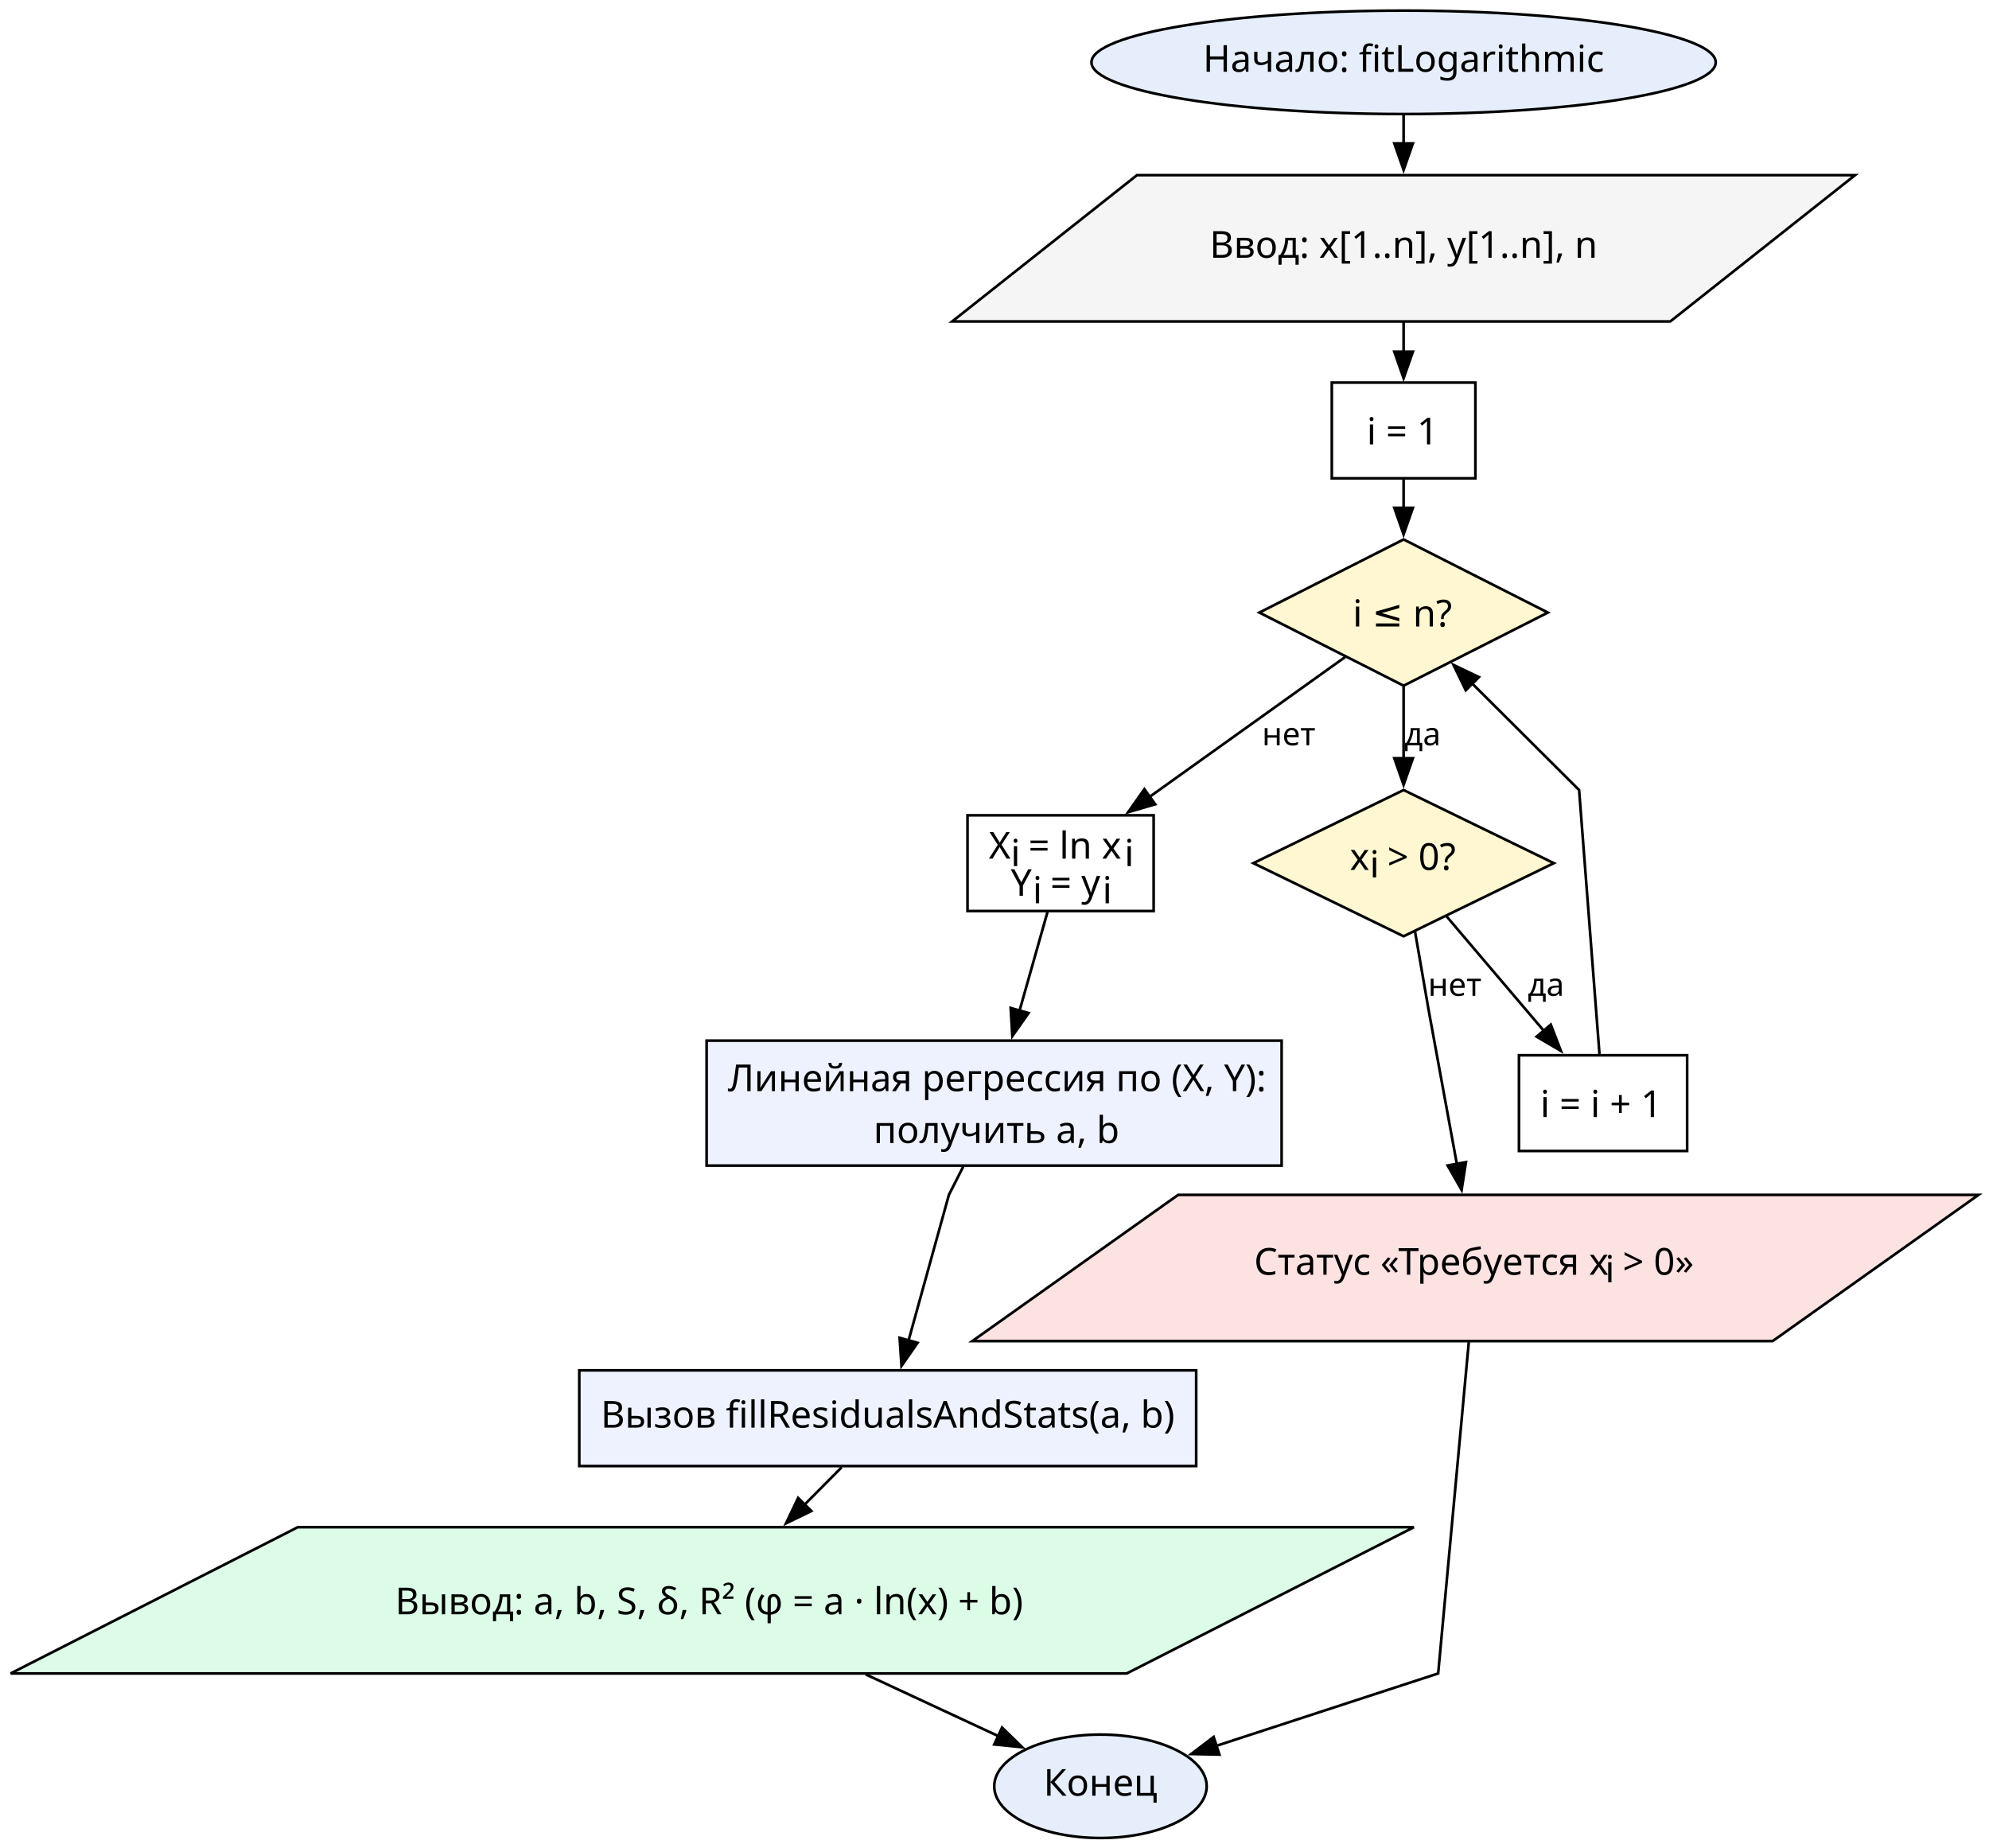
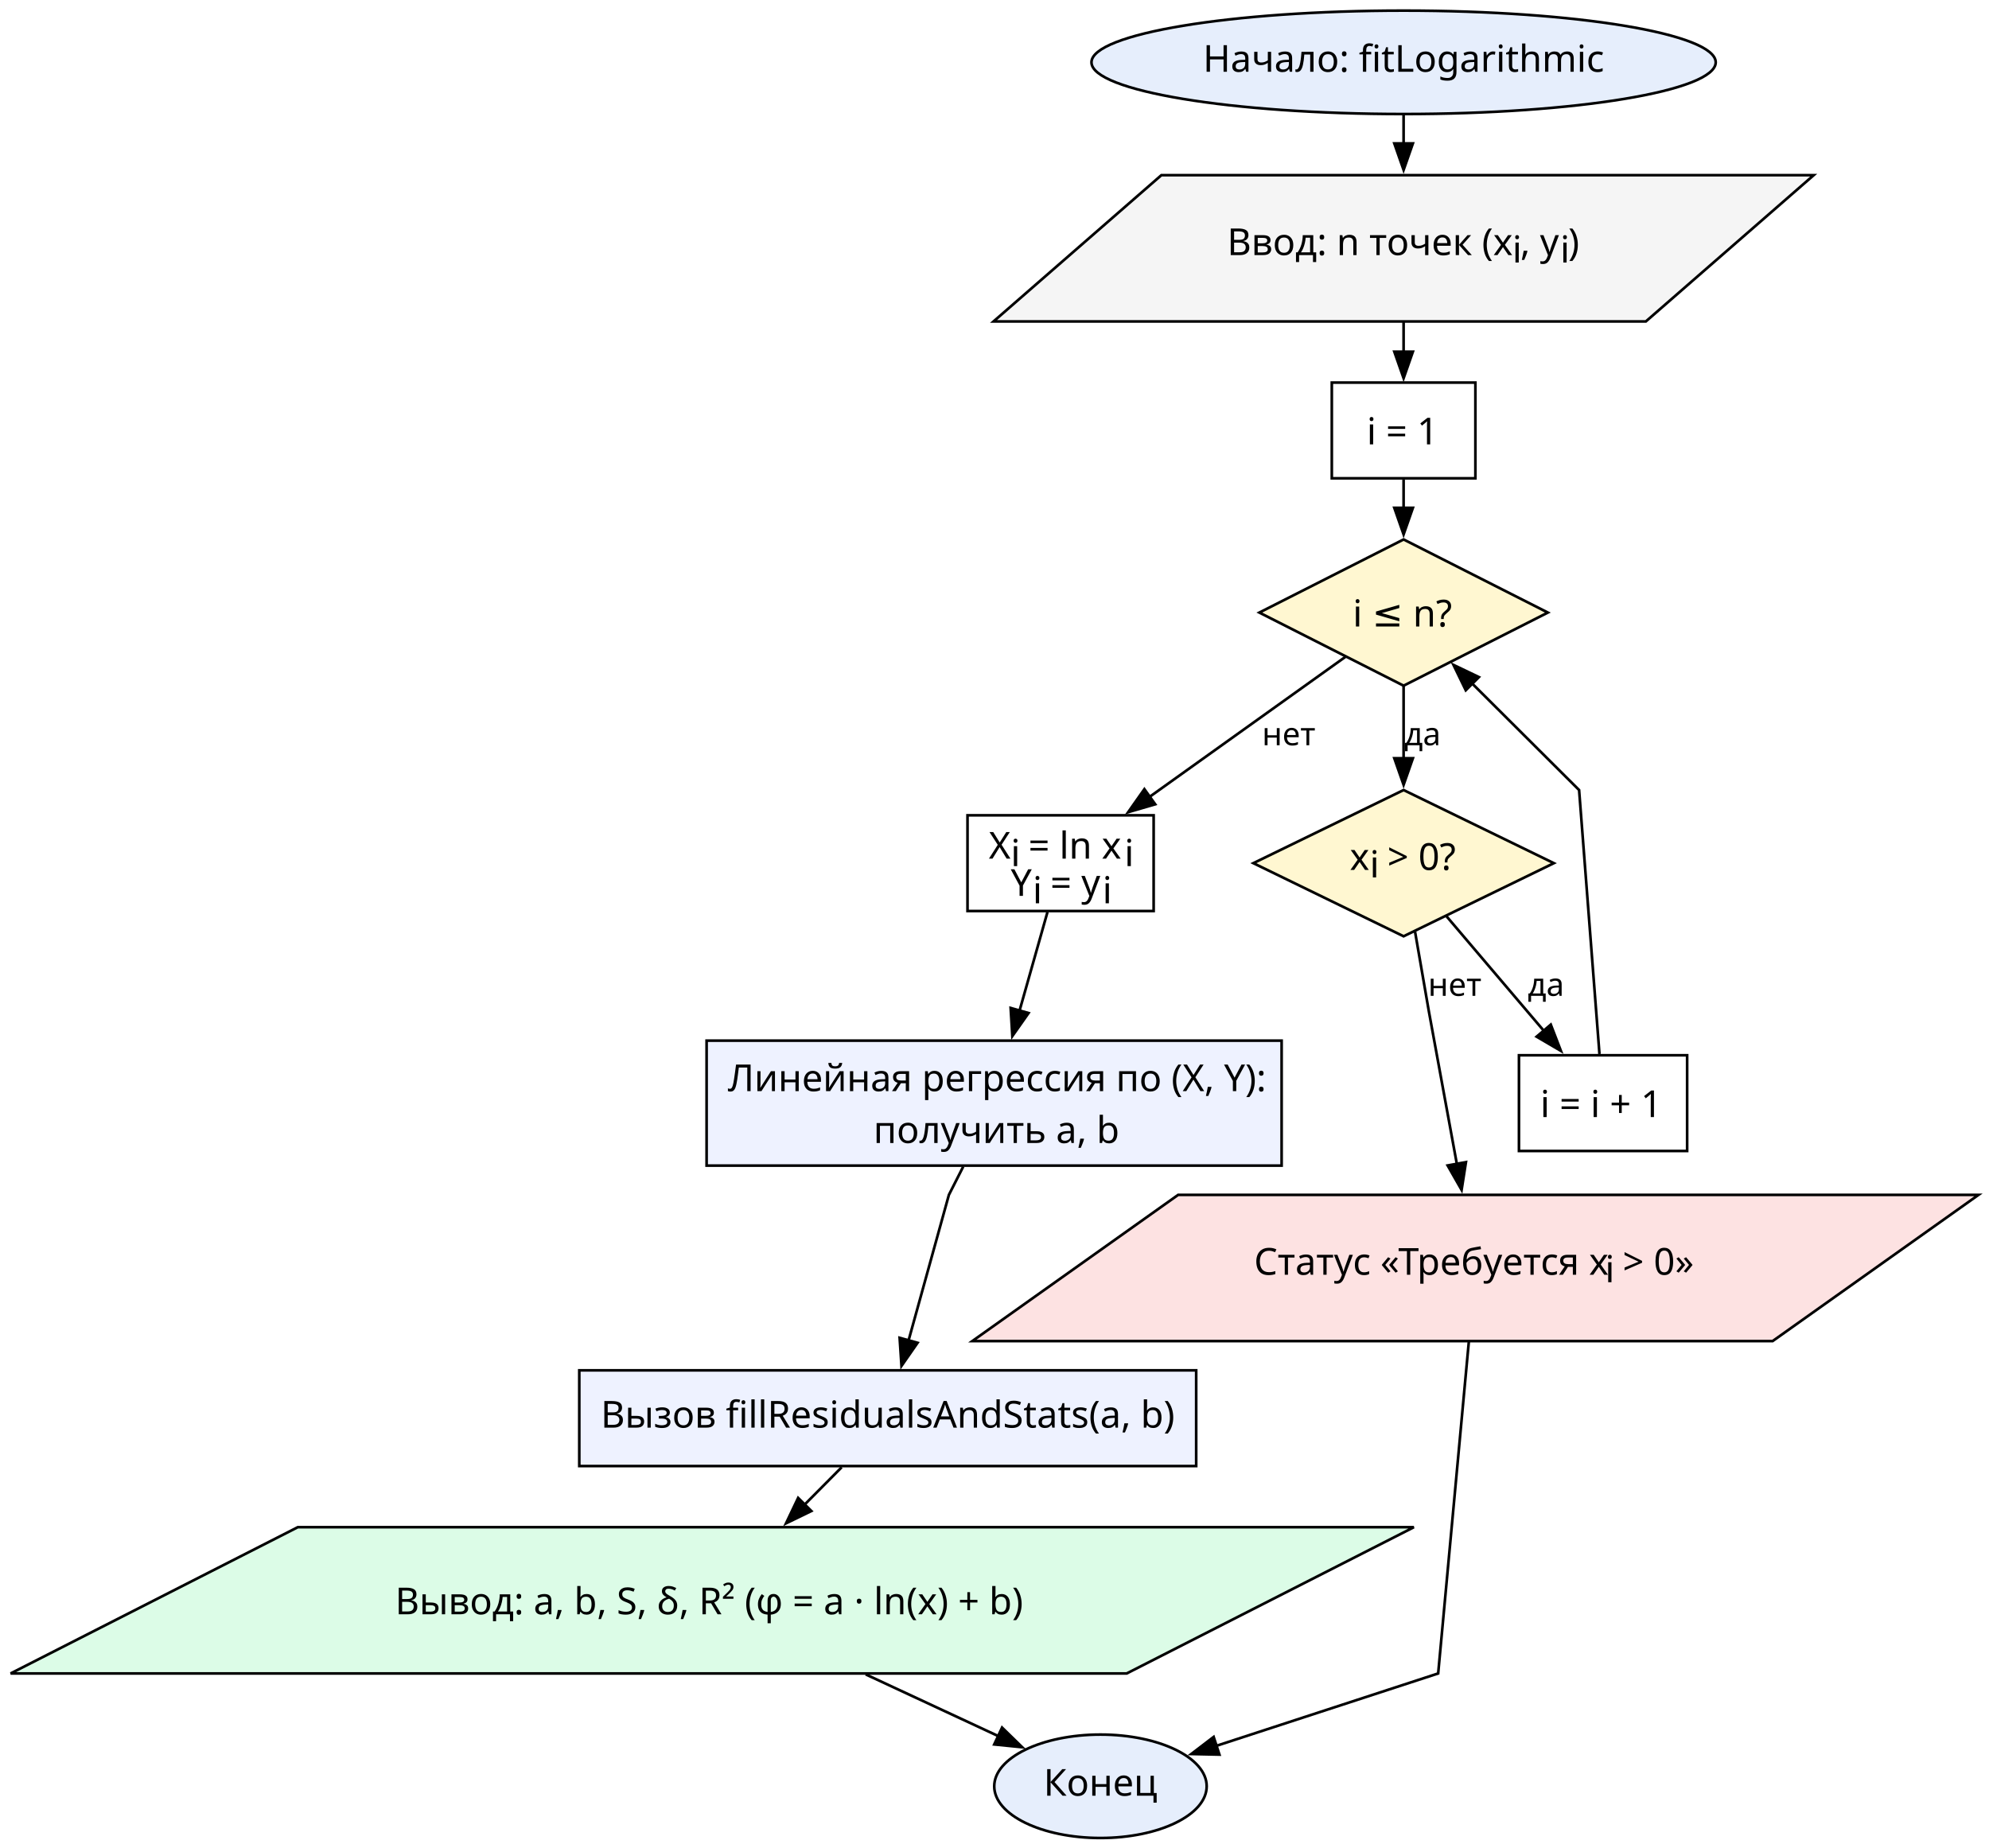
<svg xmlns="http://www.w3.org/2000/svg" width="748pt" height="695pt" viewBox="0.00 0.00 748.00 695.00">
  <g id="graph0" class="graph" transform="scale(1 1) rotate(0) translate(4 691.28)">
    <polygon fill="white" stroke="none" points="-4,4 -4,-691.28 744.06,-691.28 744.06,4 -4,4" />
    <g id="node1" class="node">
      <ellipse fill="#e6eefc" stroke="#000000" cx="523.85" cy="-667.84" rx="117.38" ry="19.45" />
      <text xml:space="preserve" text-anchor="middle" x="523.85" y="-664.29" font-family="CMU Serif" font-size="14.00">Начало: fitLogarithmic</text>
    </g>
    <g id="node2" class="node">
-       <polygon fill="#f5f5f5" stroke="#000000" points="693.62,-625.39 423.56,-625.39 354.09,-570.39 624.15,-570.39 693.62,-625.39" />
-       <text xml:space="preserve" text-anchor="middle" x="523.85" y="-594.34" font-family="CMU Serif" font-size="14.00">Ввод: x[1..n], y[1..n], n</text>
+       <polygon fill="#f5f5f5" stroke="#000000" points="678.07,-625.39 432.75,-625.39 369.64,-570.39 614.96,-570.39 678.07,-625.39" />
+       <text xml:space="preserve" text-anchor="start" x="457.48" y="-595.34" font-family="CMU Serif" font-size="14.00">Ввод: n точек (x</text>
+       <text xml:space="preserve" text-anchor="start" x="564.73" y="-595.34" font-family="CMU Serif" baseline-shift="sub" font-size="14.00">i</text>
+       <text xml:space="preserve" text-anchor="start" x="567.73" y="-595.34" font-family="CMU Serif" font-size="14.00">, y</text>
+       <text xml:space="preserve" text-anchor="start" x="582.73" y="-595.34" font-family="CMU Serif" baseline-shift="sub" font-size="14.00">i</text>
+       <text xml:space="preserve" text-anchor="start" x="585.73" y="-595.34" font-family="CMU Serif" font-size="14.00">)</text>
    </g>
    <g id="edge1" class="edge">
      <path fill="none" stroke="#000000" d="M523.85,-647.91C523.85,-644.49 523.85,-640.82 523.85,-637.08" />
      <polygon fill="#000000" stroke="#000000" points="527.35,-637.35 523.85,-627.35 520.35,-637.35 527.35,-637.35" />
    </g>
    <g id="node3" class="node">
      <polygon fill="#ffffff" stroke="#000000" points="550.85,-547.39 496.85,-547.39 496.85,-511.39 550.85,-511.39 550.85,-547.39" />
      <text xml:space="preserve" text-anchor="start" x="509.98" y="-524.14" font-family="CMU Serif" font-size="14.00">i = 1</text>
    </g>
    <g id="edge2" class="edge">
      <path fill="none" stroke="#000000" d="M523.85,-570.23C523.85,-566.52 523.85,-562.69 523.85,-558.95" />
      <polygon fill="#000000" stroke="#000000" points="527.35,-559.02 523.85,-549.02 520.35,-559.02 527.35,-559.02" />
    </g>
    <g id="node4" class="node">
      <polygon fill="#fff7d1" stroke="#000000" points="523.85,-488.39 469.6,-460.89 523.85,-433.39 578.1,-460.89 523.85,-488.39" />
      <text xml:space="preserve" text-anchor="start" x="504.73" y="-455.64" font-family="CMU Serif" font-size="14.00">i ≤ n?</text>
    </g>
    <g id="edge3" class="edge">
      <path fill="none" stroke="#000000" d="M523.85,-510.92C523.85,-507.53 523.85,-503.86 523.85,-500.1" />
      <polygon fill="#000000" stroke="#000000" points="527.35,-500.28 523.85,-490.28 520.35,-500.28 527.35,-500.28" />
    </g>
    <g id="node5" class="node">
      <polygon fill="#fff7d1" stroke="#000000" points="523.85,-394.14 467.35,-366.64 523.85,-339.14 580.35,-366.64 523.85,-394.14" />
      <text xml:space="preserve" text-anchor="start" x="503.6" y="-364.09" font-family="CMU Serif" font-size="14.00">x</text>
      <text xml:space="preserve" text-anchor="start" x="511.1" y="-364.09" font-family="CMU Serif" baseline-shift="sub" font-size="14.00">i</text>
      <text xml:space="preserve" text-anchor="start" x="514.1" y="-364.09" font-family="CMU Serif" font-size="14.00"> &gt; 0?</text>
    </g>
    <g id="edge4" class="edge">
      <path fill="none" stroke="#000000" d="M523.85,-433.21C523.85,-424.68 523.85,-415.06 523.85,-405.87" />
      <polygon fill="#000000" stroke="#000000" points="527.35,-406.1 523.85,-396.1 520.35,-406.1 527.35,-406.1" />
      <text xml:space="preserve" text-anchor="middle" x="530.98" y="-410.99" font-family="CMU Serif" font-size="12.00">да</text>
    </g>
    <g id="node8" class="node">
      <polygon fill="#ffffff" stroke="#000000" points="429.85,-384.64 359.85,-384.64 359.85,-348.64 429.85,-348.64 429.85,-384.64" />
      <text xml:space="preserve" text-anchor="start" x="367.85" y="-368.34" font-family="CMU Serif" font-size="14.00">X</text>
      <text xml:space="preserve" text-anchor="start" x="376.1" y="-368.34" font-family="CMU Serif" baseline-shift="sub" font-size="14.00">i</text>
      <text xml:space="preserve" text-anchor="start" x="379.1" y="-368.34" font-family="CMU Serif" font-size="14.00"> = ln x</text>
      <text xml:space="preserve" text-anchor="start" x="418.85" y="-368.34" font-family="CMU Serif" baseline-shift="sub" font-size="14.00">i</text>
      <text xml:space="preserve" text-anchor="start" x="376.1" y="-354.34" font-family="CMU Serif" font-size="14.00">Y</text>
      <text xml:space="preserve" text-anchor="start" x="384.35" y="-354.34" font-family="CMU Serif" baseline-shift="sub" font-size="14.00">i</text>
      <text xml:space="preserve" text-anchor="start" x="387.35" y="-354.34" font-family="CMU Serif" font-size="14.00"> = y</text>
      <text xml:space="preserve" text-anchor="start" x="410.6" y="-354.34" font-family="CMU Serif" baseline-shift="sub" font-size="14.00">i</text>
    </g>
    <g id="edge9" class="edge">
      <path fill="none" stroke="#000000" d="M501.97,-444.24C481.75,-429.78 451.43,-408.1 428.19,-391.48" />
      <polygon fill="#000000" stroke="#000000" points="430.44,-388.79 420.27,-385.82 426.37,-394.48 430.44,-388.79" />
      <text xml:space="preserve" text-anchor="middle" x="480.66" y="-410.99" font-family="CMU Serif" font-size="12.00">нет</text>
    </g>
    <g id="node6" class="node">
      <polygon fill="#fde2e2" stroke="#000000" points="740.06,-241.89 439.07,-241.89 361.65,-186.89 662.63,-186.89 740.06,-241.89" />
      <text xml:space="preserve" text-anchor="start" x="467.6" y="-211.84" font-family="CMU Serif" font-size="14.00">Статус «Требуется x</text>
      <text xml:space="preserve" text-anchor="start" x="599.6" y="-211.84" font-family="CMU Serif" baseline-shift="sub" font-size="14.00">i</text>
      <text xml:space="preserve" text-anchor="start" x="602.6" y="-211.84" font-family="CMU Serif" font-size="14.00"> &gt; 0»</text>
    </g>
    <g id="edge6" class="edge">
      <path fill="none" stroke="#000000" d="M528.16,-340.83C530.67,-326.34 533.35,-310.89 533.35,-310.89 533.35,-310.89 539.02,-279.96 543.91,-253.31" />
      <polygon fill="#000000" stroke="#000000" points="547.3,-254.2 545.66,-243.74 540.41,-252.94 547.3,-254.2" />
      <text xml:space="preserve" text-anchor="middle" x="543.1" y="-316.74" font-family="CMU Serif" font-size="12.00">нет</text>
    </g>
    <g id="node7" class="node">
      <polygon fill="#ffffff" stroke="#000000" points="630.48,-294.39 567.23,-294.39 567.23,-258.39 630.48,-258.39 630.48,-294.39" />
      <text xml:space="preserve" text-anchor="start" x="575.23" y="-271.14" font-family="CMU Serif" font-size="14.00">i = i + 1</text>
    </g>
    <g id="edge5" class="edge">
      <path fill="none" stroke="#000000" d="M539.76,-346.93C550.48,-334.31 564.78,-317.49 576.62,-303.55" />
      <polygon fill="#000000" stroke="#000000" points="579.2,-305.92 583.01,-296.03 573.87,-301.39 579.2,-305.92" />
      <text xml:space="preserve" text-anchor="middle" x="577.4" y="-316.74" font-family="CMU Serif" font-size="12.00">да</text>
    </g>
    <g id="node12" class="node">
      <ellipse fill="#e6eefc" stroke="#000000" cx="409.85" cy="-19.45" rx="39.95" ry="19.45" />
      <text xml:space="preserve" text-anchor="middle" x="409.85" y="-15.9" font-family="CMU Serif" font-size="14.00">Конец</text>
    </g>
    <g id="edge7" class="edge">
      <path fill="none" stroke="#000000" d="M548.38,-186.65C544.36,-143.16 536.85,-61.89 536.85,-61.89 536.85,-61.89 489.91,-46.57 453.11,-34.56" />
      <polygon fill="#000000" stroke="#000000" points="454.59,-31.36 444,-31.59 452.42,-38.02 454.59,-31.36" />
    </g>
    <g id="edge8" class="edge">
      <path fill="none" stroke="#000000" d="M597.51,-294.87C595,-327.44 589.85,-394.14 589.85,-394.14 589.85,-394.14 568.03,-415.88 549.48,-434.36" />
      <polygon fill="#000000" stroke="#000000" points="547.23,-431.67 542.61,-441.2 552.17,-436.62 547.23,-431.67" />
    </g>
    <g id="node9" class="node">
      <polygon fill="#eef2ff" stroke="#000000" points="477.98,-299.89 261.73,-299.89 261.73,-252.89 477.98,-252.89 477.98,-299.89" />
      <text xml:space="preserve" text-anchor="start" x="269.73" y="-280.89" font-family="CMU Serif" font-size="14.00">Линейная регрессия по (X, Y):</text>
      <text xml:space="preserve" text-anchor="start" x="324.48" y="-261.39" font-family="CMU Serif" font-size="14.00">получить a, b</text>
    </g>
    <g id="edge10" class="edge">
      <path fill="none" stroke="#000000" d="M389.91,-348.21C386.9,-337.56 382.94,-323.6 379.34,-310.88" />
      <polygon fill="#000000" stroke="#000000" points="382.81,-310.27 376.71,-301.6 376.07,-312.18 382.81,-310.27" />
    </g>
    <g id="node10" class="node">
      <polygon fill="#eef2ff" stroke="#000000" points="445.85,-175.89 213.85,-175.89 213.85,-139.89 445.85,-139.89 445.85,-175.89" />
      <text xml:space="preserve" text-anchor="middle" x="329.85" y="-154.34" font-family="CMU Serif" font-size="14.00">Вызов fillResidualsAndStats(a, b)</text>
    </g>
    <g id="edge11" class="edge">
      <path fill="none" stroke="#000000" d="M358.23,-252.49C355.24,-246.6 352.85,-241.89 352.85,-241.89 352.85,-241.89 344.29,-210.97 337.61,-186.87" />
      <polygon fill="#000000" stroke="#000000" points="341.07,-186.25 335.02,-177.55 334.32,-188.12 341.07,-186.25" />
    </g>
    <g id="node11" class="node">
      <polygon fill="#dcfce7" stroke="#000000" points="527.71,-116.89 107.98,-116.89 0,-61.89 419.73,-61.89 527.71,-116.89" />
      <text xml:space="preserve" text-anchor="start" x="144.6" y="-84.14" font-family="CMU Serif" font-size="14.00">Вывод: a, b, S, δ, R² (φ = a · ln(x) + b)</text>
    </g>
    <g id="edge12" class="edge">
      <path fill="none" stroke="#000000" d="M312.51,-139.42C308.21,-135.08 303.44,-130.27 298.62,-125.42" />
      <polygon fill="#000000" stroke="#000000" points="301.13,-122.98 291.6,-118.35 296.16,-127.91 301.13,-122.98" />
    </g>
    <g id="edge13" class="edge">
      <path fill="none" stroke="#000000" d="M321.56,-61.54C338.39,-53.7 356.37,-45.34 371.68,-38.21" />
      <polygon fill="#000000" stroke="#000000" points="372.84,-41.53 380.43,-34.14 369.89,-35.19 372.84,-41.53" />
    </g>
  </g>
</svg>
